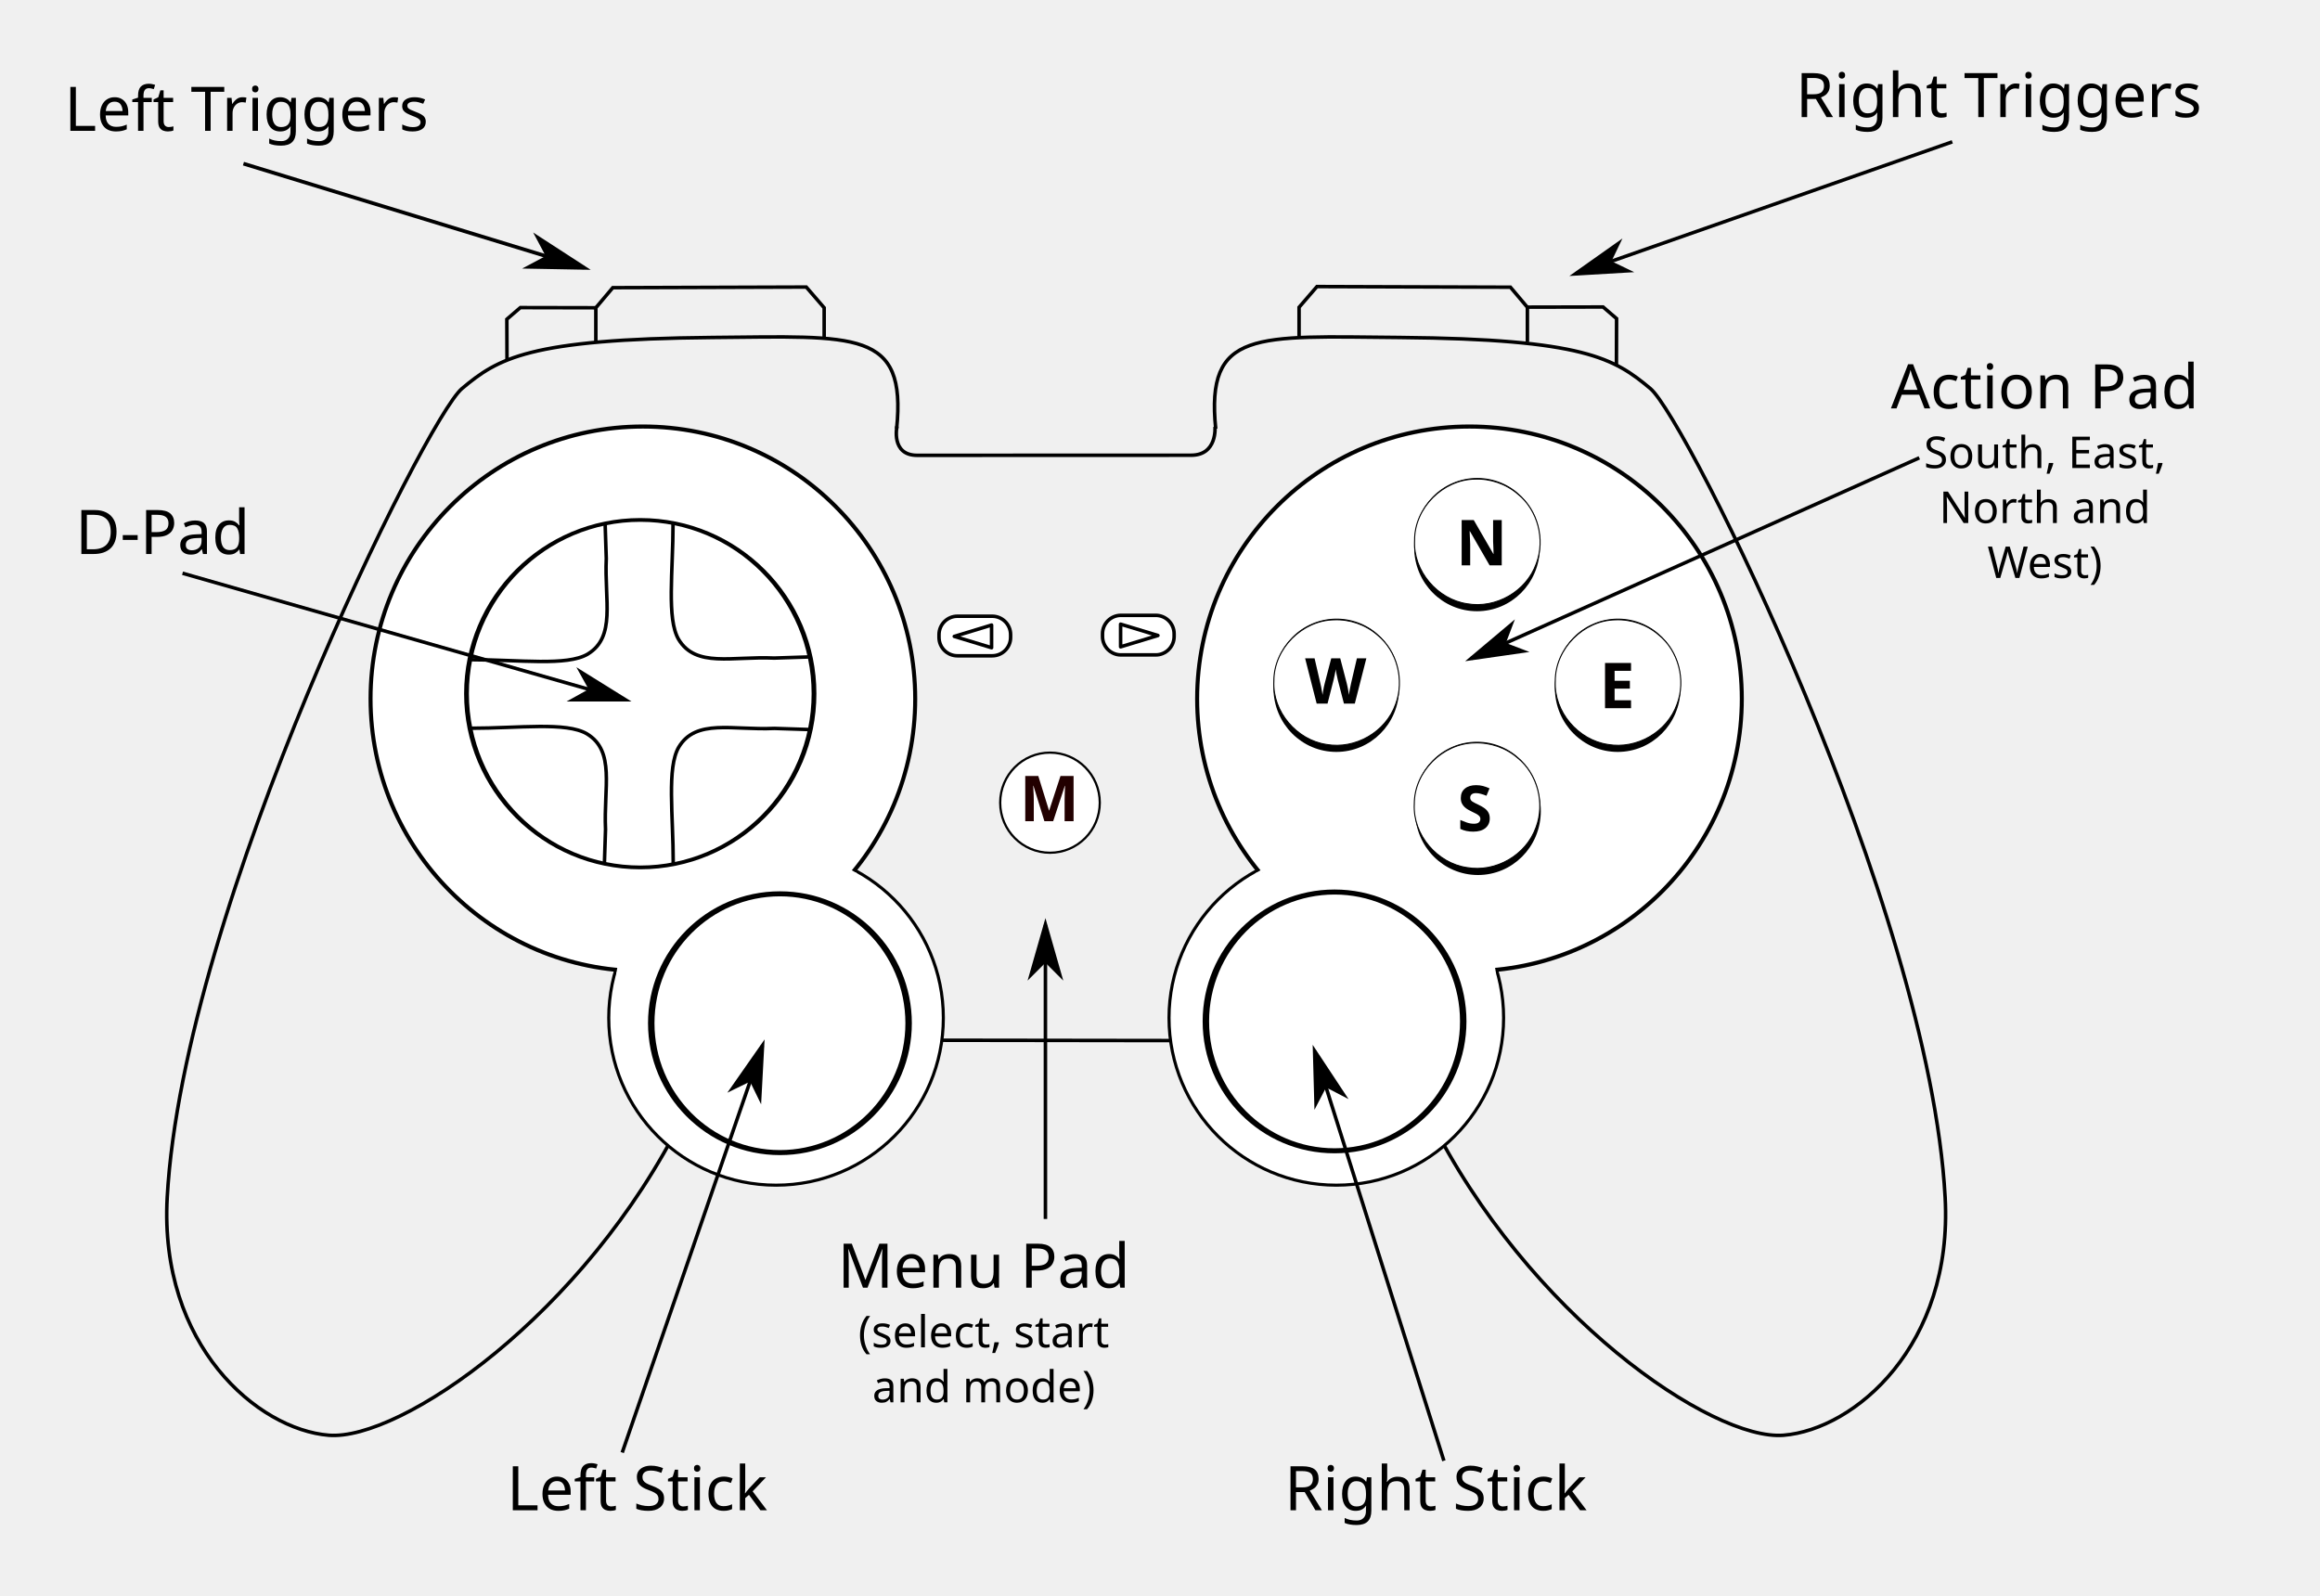
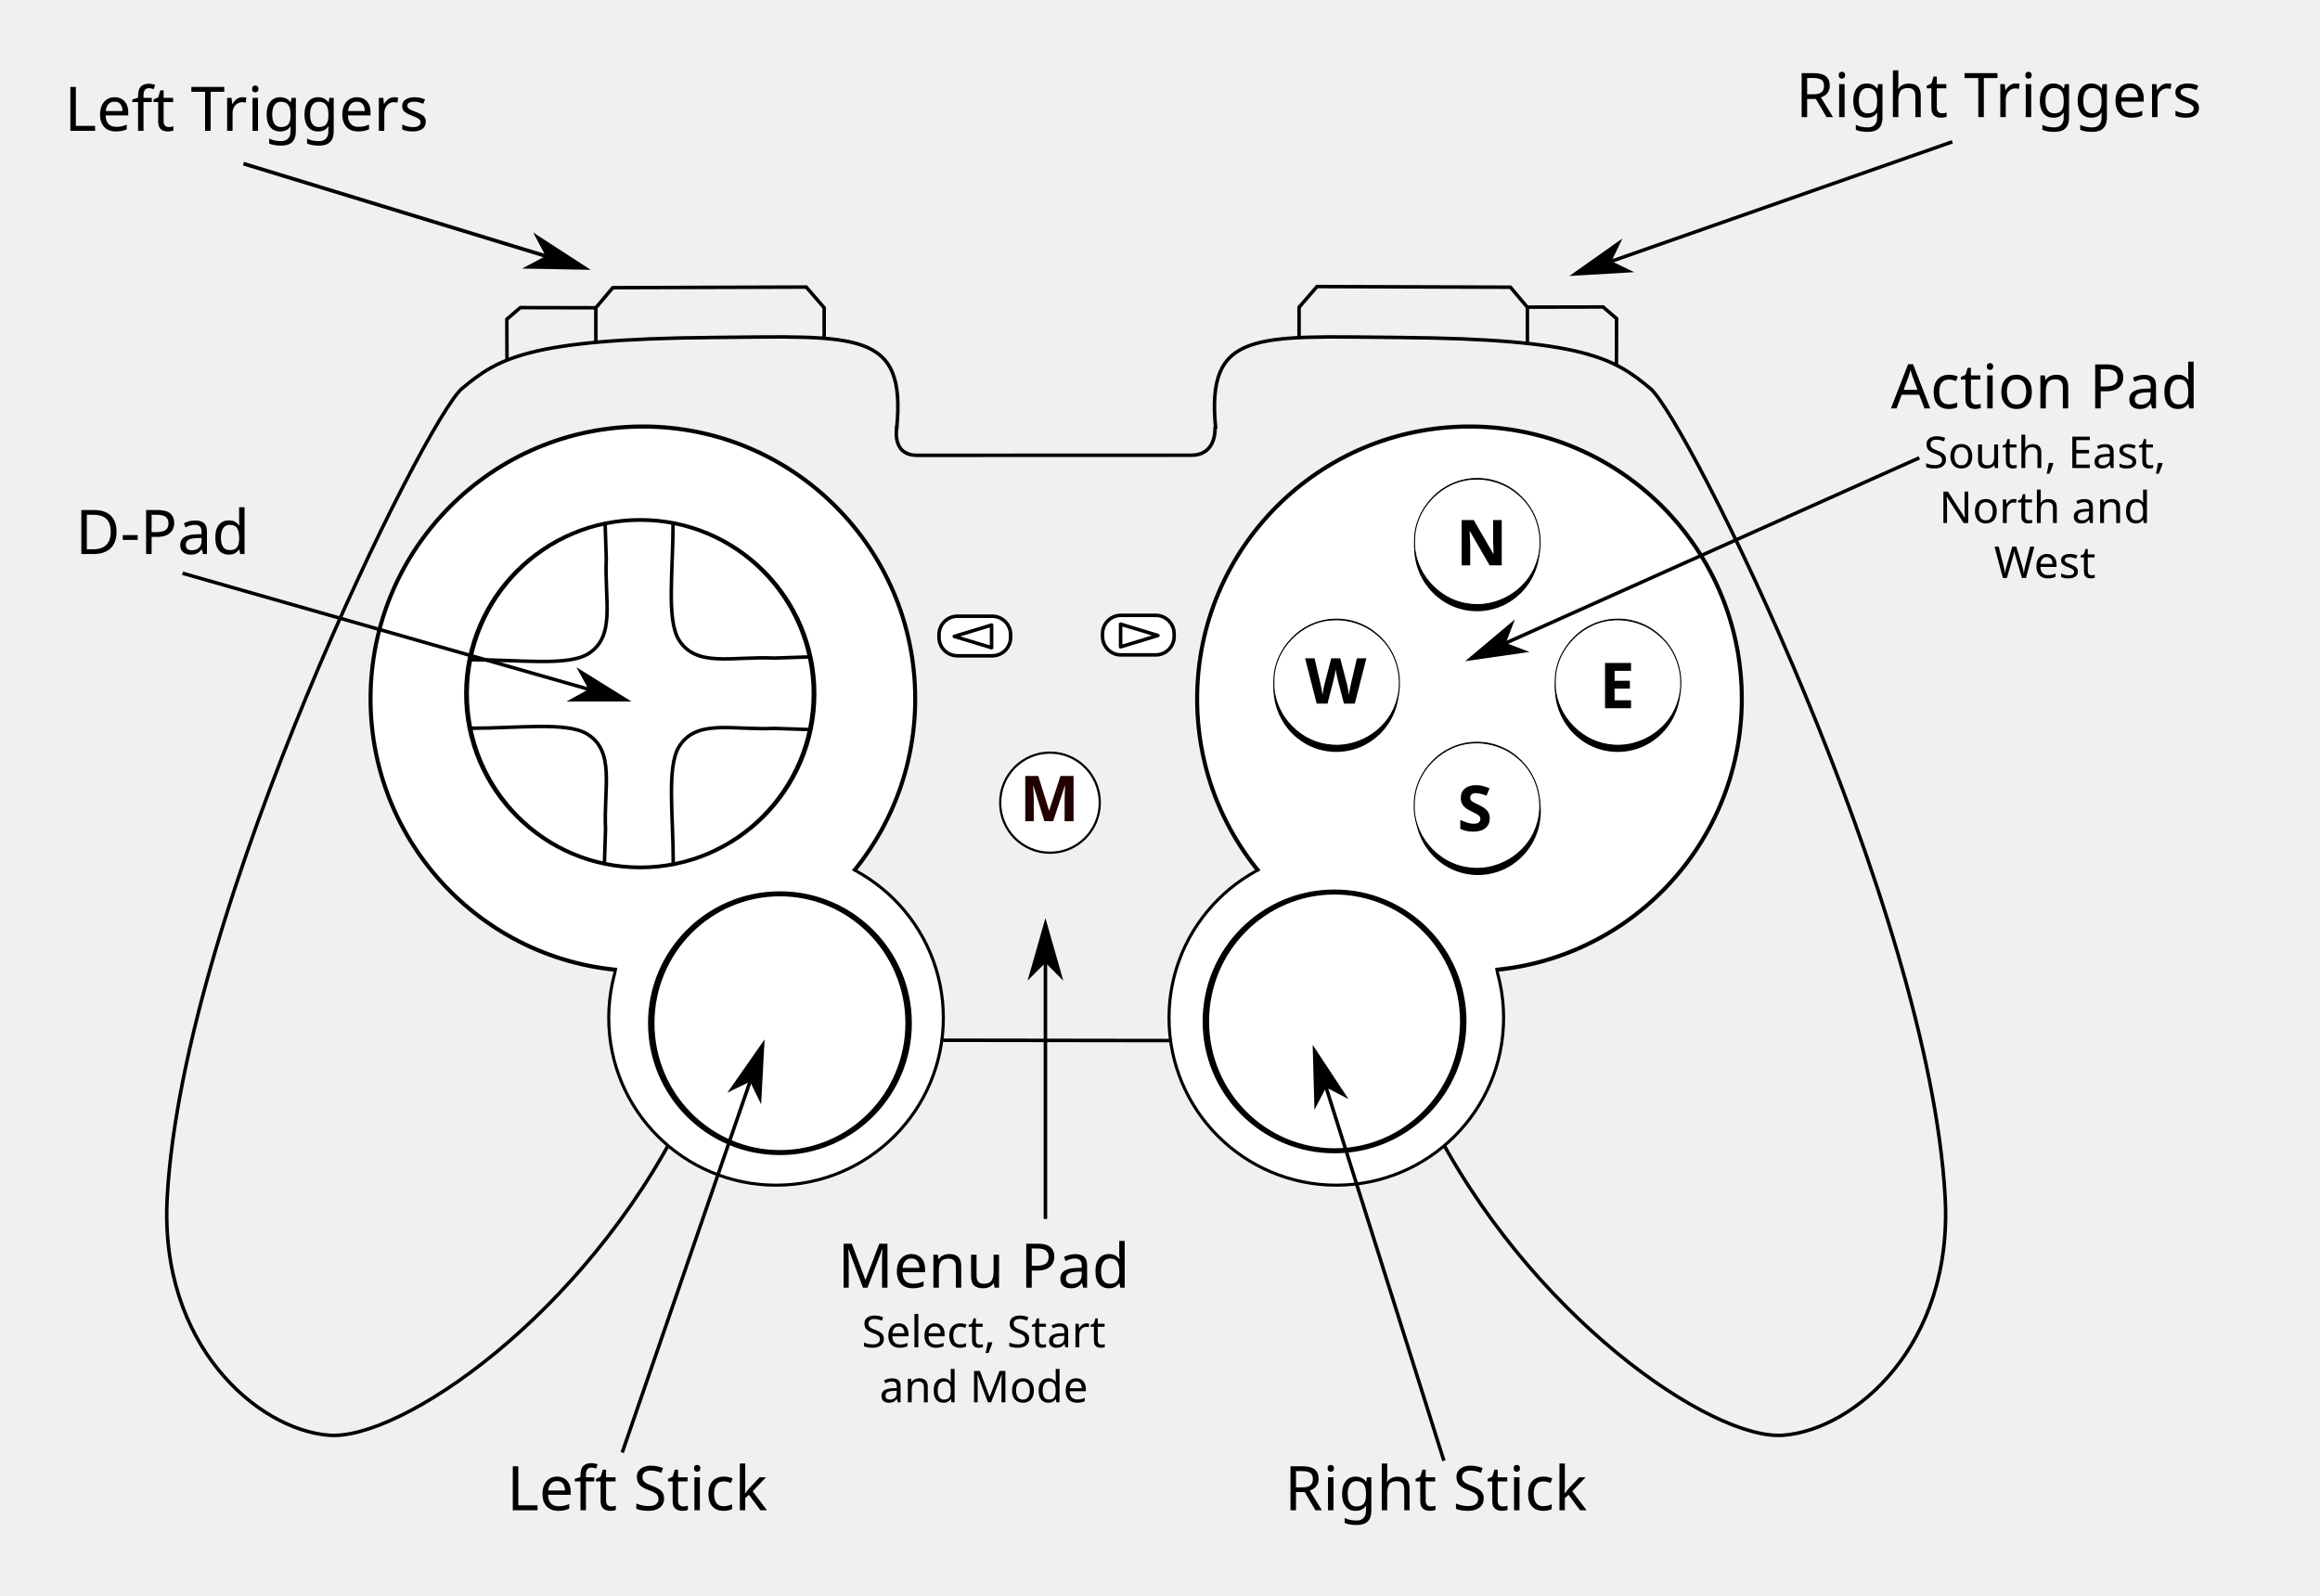
<svg xmlns="http://www.w3.org/2000/svg" width="659.556" height="453.594" id="svg2" version="1.1">
  <defs id="defs4">
    <marker style="overflow:visible" id="marker4866" refX="0" refY="0" orient="auto">
      <path transform="matrix(-0.8,0,0,-0.8,-10,0)" style="fill:#000000;fill-opacity:1;fill-rule:evenodd;stroke:#000000;stroke-width:1pt;stroke-opacity:1" d="M 0,0 5,-5 -12.5,0 5,5 0,0 Z" id="path4868" />
    </marker>
    <marker orient="auto" refY="0" refX="0" id="marker4800" style="overflow:visible">
      <path id="path4802" d="M 0,0 5,-5 -12.5,0 5,5 0,0 Z" style="fill:#000000;fill-opacity:1;fill-rule:evenodd;stroke:#000000;stroke-width:1pt;stroke-opacity:1" transform="matrix(-0.8,0,0,-0.8,-10,0)" />
    </marker>
    <marker style="overflow:visible" id="marker4740" refX="0" refY="0" orient="auto">
      <path transform="matrix(-0.8,0,0,-0.8,-10,0)" style="fill:#000000;fill-opacity:1;fill-rule:evenodd;stroke:#000000;stroke-width:1pt;stroke-opacity:1" d="M 0,0 5,-5 -12.5,0 5,5 0,0 Z" id="path4742" />
    </marker>
    <marker orient="auto" refY="0" refX="0" id="marker4686" style="overflow:visible">
      <path id="path4688" d="M 0,0 5,-5 -12.5,0 5,5 0,0 Z" style="fill:#000000;fill-opacity:1;fill-rule:evenodd;stroke:#000000;stroke-width:1pt;stroke-opacity:1" transform="matrix(-0.8,0,0,-0.8,-10,0)" />
    </marker>
    <marker orient="auto" refY="0" refX="0" id="Arrow1Lstart" style="overflow:visible">
      <path id="path4258" d="M 0,0 5,-5 -12.5,0 5,5 0,0 Z" style="fill:#000000;fill-opacity:1;fill-rule:evenodd;stroke:#000000;stroke-width:1pt;stroke-opacity:1" transform="matrix(0.8,0,0,0.8,10,0)" />
    </marker>
    <marker style="overflow:visible" id="marker4588" refX="0" refY="0" orient="auto">
      <path transform="matrix(-0.8,0,0,-0.8,-10,0)" style="fill:#000000;fill-opacity:1;fill-rule:evenodd;stroke:#000000;stroke-width:1pt;stroke-opacity:1" d="M 0,0 5,-5 -12.5,0 5,5 0,0 Z" id="path4590" />
    </marker>
    <marker style="overflow:visible" id="marker4542" refX="0" refY="0" orient="auto">
      <path transform="matrix(-0.8,0,0,-0.8,-10,0)" style="fill:#000000;fill-opacity:1;fill-rule:evenodd;stroke:#000000;stroke-width:1pt;stroke-opacity:1" d="M 0,0 5,-5 -12.5,0 5,5 0,0 Z" id="path4544" />
    </marker>
    <marker orient="auto" refY="0" refX="0" id="Arrow1Lend" style="overflow:visible">
      <path id="path4261" d="M 0,0 5,-5 -12.5,0 5,5 0,0 Z" style="fill:#000000;fill-opacity:1;fill-rule:evenodd;stroke:#000000;stroke-width:1pt;stroke-opacity:1" transform="matrix(-0.8,0,0,-0.8,-10,0)" />
    </marker>
  </defs>
  <g id="layer1" style="display:inline" transform="translate(-128.0971,-243.7422)" />
  <g id="layer2" style="display:inline" transform="translate(-128.0971,-243.7422)">
    <g id="g3793" transform="translate(58.71955,141.856)" style="display:inline">
      <g id="g3788">
        <path style="fill:none;stroke:#000000;stroke-width:1px;stroke-linecap:butt;stroke-linejoin:miter;stroke-opacity:1" d="m 263.571,419.505 c -28.036,56.429 -80.499,92.088 -100.733,90.447 -20.233,-1.642 -48.237,-25.585 -45.924,-67.648 4.56,-82.914 73.588,-221.409 83.799,-229.942 10.211,-8.532 18.786,-14.078 71.23,-14.524 41.022,-0.349 55.199,-2.261 52.341,25.953" id="path2985" />
        <path style="fill:none;stroke:#000000;stroke-width:1px;stroke-linecap:butt;stroke-linejoin:miter;stroke-opacity:1" d="m 473.509,365.08 c 0,0 0.735,8.104 -6.799,8.093 -7.534,-0.011 -70.349,0.037 -77.883,0.026 -7.534,-0.011 -5.727,-8.246 -5.727,-8.246" id="path3838" transform="translate(-58.71955,-141.856)" />
      </g>
      <ellipse transform="matrix(0.8761408,0,0,0.8704663,35.91916,50.68533)" id="path2994" style="fill:#ffffff;stroke:#000000" cx="290" cy="391.291" rx="54.286" ry="54.643" />
      <ellipse transform="matrix(1.140955,0,0,1.17179,-48.5802,-61.67981)" id="path3766" style="fill:#ffffff;stroke:#000000" cx="263.571" cy="309.148" rx="67.857" ry="66.071" />
      <path id="path3776" d="m 312.768,350.622 c -3.157,-1.862 -3.157,-1.862 -3.157,-1.862 l 0,0" style="fill:none;stroke:#ffffff;stroke-width:1px;stroke-linecap:butt;stroke-linejoin:miter;stroke-opacity:1" />
      <path id="path3778" d="m 245.067,378.858 0.402,-2.366" style="fill:none;stroke:#ffffff;stroke-width:1px;stroke-linecap:butt;stroke-linejoin:miter;stroke-opacity:1" />
    </g>
    <rect style="fill:#ffffff;stroke:#ffffff" id="rect3834" width="65.536" height="34.464" x="304.643" y="492.362" />
  </g>
  <g style="display:inline" id="g3802" transform="translate(-128.0971,-243.7422)">
    <g id="g3804" transform="matrix(-1,0,0,1,797.9986,141.856)">
      <g id="g3806">
        <path id="path3808" d="m 263.571,419.505 c -28.036,56.429 -80.499,92.088 -100.733,90.447 -20.233,-1.642 -48.237,-25.585 -45.924,-67.648 4.56,-82.914 73.588,-221.409 83.799,-229.942 10.211,-8.532 18.786,-14.078 71.23,-14.524 41.022,-0.349 55.199,-2.261 52.341,25.953" style="fill:none;stroke:#000000;stroke-width:1px;stroke-linecap:butt;stroke-linejoin:miter;stroke-opacity:1" />
      </g>
      <ellipse style="fill:#ffffff;stroke:#000000" id="path3810" transform="matrix(0.8761408,0,0,0.8704663,35.91916,50.68533)" cx="290" cy="391.291" rx="54.286" ry="54.643" />
      <ellipse style="fill:#ffffff;stroke:#000000" id="path3812" transform="matrix(1.140955,0,0,1.17179,-48.5802,-61.67981)" cx="263.571" cy="309.148" rx="67.857" ry="66.071" />
      <path style="fill:none;stroke:#ffffff;stroke-width:1px;stroke-linecap:butt;stroke-linejoin:miter;stroke-opacity:1" d="m 312.768,350.622 c -3.157,-1.862 -3.157,-1.862 -3.157,-1.862 l 0,0" id="path3814" />
      <path style="fill:none;stroke:#ffffff;stroke-width:1px;stroke-linecap:butt;stroke-linejoin:miter;stroke-opacity:1" d="m 245.067,378.858 0.402,-2.366" id="path3816" />
      <rect style="fill:#ffffff;stroke:#ffffff;stroke-width:0.988" id="rect3830" width="65.696" height="33.636" x="-311.724" y="350.626" transform="scale(-1,1)" />
      <path style="fill:none;stroke:#000000;stroke-width:1px;stroke-linecap:butt;stroke-linejoin:miter;stroke-opacity:1" d="m 395.714,539.505 64.821,0.089" id="path3836" transform="matrix(-1,0,0,1,797.9986,-141.856)" />
    </g>
    <text xml:space="preserve" style="font-style:normal;font-variant:normal;font-weight:normal;font-stretch:normal;font-size:12px;line-height:125%;font-family:Induction;-inkscape-font-specification:Induction;letter-spacing:0px;word-spacing:0px;fill:#000000;fill-opacity:1;stroke:none" x="541.786" y="465.934" id="text4345">
      <tspan id="tspan4347" x="541.786" y="465.934" />
    </text>
    <text xml:space="preserve" style="font-style:normal;font-variant:normal;font-weight:normal;font-stretch:normal;font-size:12px;line-height:125%;font-family:Induction;-inkscape-font-specification:Induction;letter-spacing:0px;word-spacing:0px;fill:#338000;fill-opacity:1;stroke:none" x="542.857" y="468.076" id="text4349">
      <tspan id="tspan4351" x="542.857" y="468.076" />
    </text>
    <text xml:space="preserve" style="font-style:normal;font-variant:normal;font-weight:normal;font-stretch:normal;font-size:12px;line-height:125%;font-family:Induction;-inkscape-font-specification:Induction;letter-spacing:0px;word-spacing:0px;fill:#000000;fill-opacity:1;stroke:none" x="540" y="474.505" id="text4353">
      <tspan id="tspan4355" x="540" y="474.505" />
    </text>
    <text xml:space="preserve" style="font-style:normal;font-variant:normal;font-weight:normal;font-stretch:normal;font-size:12px;line-height:125%;font-family:Induction;-inkscape-font-specification:Induction;letter-spacing:0px;word-spacing:0px;fill:#000000;fill-opacity:1;stroke:none" x="547.376" y="453.657" id="text4357">
      <tspan id="tspan4359" x="547.376" y="453.657" />
    </text>
  </g>
  <g id="layer5" transform="translate(-128.0971,-243.7422)">
    <ellipse style="fill:#ffffff;stroke:#000000" id="path3845" transform="matrix(1.358362,0,0,1.068876,-109.762,-28.21247)" cx="309.107" cy="438.947" rx="36.365" ry="46.214" />
    <path style="fill:none;stroke:#000000;stroke-width:1px;stroke-linecap:butt;stroke-linejoin:miter;stroke-opacity:1" d="m 300.139,392.885 c 0,0 0.218,6.213 0.316,9.662 -0.557,11.956 2.832,22.264 -5.304,27.184 -5.893,3.449 -19.271,1.581 -33.021,1.581" id="path3847" />
    <path style="fill:none;stroke:#000000;stroke-width:1px;stroke-linecap:butt;stroke-linejoin:miter;stroke-opacity:1" d="m 357.867,430.526 c 0,0 -6.213,0.218 -9.662,0.316 -11.956,-0.557 -22.264,2.832 -27.184,-5.304 -3.449,-5.893 -1.581,-19.271 -1.581,-33.021" id="path3847-1" />
    <path style="fill:none;stroke:#000000;stroke-width:1px;stroke-linecap:butt;stroke-linejoin:miter;stroke-opacity:1" d="m 299.928,489.223 c 0,0 0.218,-6.213 0.316,-9.662 -0.557,-11.956 2.832,-22.264 -5.304,-27.184 -5.893,-3.449 -19.271,-1.581 -33.021,-1.581" id="path3847-7" />
    <path style="fill:none;stroke:#000000;stroke-width:1px;stroke-linecap:butt;stroke-linejoin:miter;stroke-opacity:1" d="m 357.92,451.157 c 0,0 -6.213,-0.218 -9.662,-0.316 -11.956,0.557 -22.264,-2.832 -27.184,5.304 -3.449,5.893 -1.581,19.271 -1.581,33.021" id="path3847-4" />
    <ellipse style="fill:#ffffff;stroke:#000000" id="path3892" transform="matrix(1.833695,0,0,1.428088,-291.5363,-223.1106)" cx="349.765" cy="530.618" rx="19.951" ry="25.759" />
    <ellipse style="fill:#ffffff;stroke:#000000" id="path3892-9" transform="matrix(1.833695,0,0,1.428088,-133.8629,-223.6218)" cx="349.765" cy="530.618" rx="19.951" ry="25.759" />
    <ellipse ry="14.235" rx="14.157" cy="471.96" cx="426.599" style="fill:#ffffff;stroke:#000000;stroke-width:0.626" id="path3892-9-3" />
  </g>
  <g id="layer6" transform="translate(-128.0971,-243.7422)">
    <rect style="fill:#ffffff;stroke:#000000;stroke-width:1;stroke-linecap:butt;stroke-linejoin:round;stroke-miterlimit:4;stroke-dasharray:none" id="rect3922" width="20.355" height="11.252" x="441.535" y="418.694" ry="5.24" />
    <path style="fill:none;stroke:#000000;stroke-width:1px;stroke-linecap:butt;stroke-linejoin:round;stroke-opacity:1" d="m 446.677,421.206 -3e-5,6.44 10.607,-3.22 z" id="path4104" />
    <rect style="fill:#ffffff;stroke:#000000;stroke-width:1;stroke-linecap:butt;stroke-linejoin:round;stroke-miterlimit:4;stroke-dasharray:none" id="rect3922-8" width="20.355" height="11.252" x="395.05" y="418.946" ry="5.24" />
    <path style="fill:none;stroke:#000000;stroke-width:1px;stroke-linecap:butt;stroke-linejoin:round;stroke-opacity:1" d="m 409.996,421.459 3e-5,6.44 -10.607,-3.22 z" id="path4104-8" />
    <path style="fill:none;stroke:#000000;stroke-width:1px;stroke-linecap:butt;stroke-linejoin:miter;stroke-opacity:1" d="m 497.411,339.416 0,-8.304 5.089,-5.893 55,0.179 4.821,5.714 -1e-5,9.911" id="path4171" />
    <path style="fill:none;stroke:#000000;stroke-width:1px;stroke-linecap:butt;stroke-linejoin:miter;stroke-opacity:1" d="m 362.4,339.554 0,-8.304 -5.089,-5.893 -55,0.179 -4.821,5.714 10e-6,9.911" id="path4171-2" />
    <path style="fill:none;fill-rule:evenodd;stroke:#000000;stroke-width:1px;stroke-linecap:butt;stroke-linejoin:miter;stroke-opacity:1;marker-end:url(#Arrow1Lend)" d="m 304.99,656.726 39.844,-115.625" id="path4252" />
    <path style="fill:none;fill-rule:evenodd;stroke:#000000;stroke-width:1px;stroke-linecap:butt;stroke-linejoin:miter;stroke-opacity:1;marker-start:url(#Arrow1Lstart)" d="M 501.865,542.663 538.584,659.069" id="path4534" />
    <path style="fill:none;fill-rule:evenodd;stroke:#000000;stroke-width:1px;stroke-linecap:butt;stroke-linejoin:miter;stroke-opacity:1;marker-end:url(#marker4588)" d="m 179.99,406.726 125.781,35.938" id="path4660" />
    <path style="fill:none;fill-rule:evenodd;stroke:#000000;stroke-width:1px;stroke-linecap:butt;stroke-linejoin:miter;stroke-opacity:1;marker-end:url(#marker4686)" d="m 425.303,590.319 0,-83.594" id="path4678" />
    <path style="fill:none;fill-rule:evenodd;stroke:#000000;stroke-width:1px;stroke-linecap:butt;stroke-linejoin:miter;stroke-opacity:1;marker-end:url(#marker4740)" d="M 673.74,373.913 546.397,430.944" id="path4732" />
    <path style="fill:none;fill-rule:evenodd;stroke:#000000;stroke-width:1px;stroke-linecap:butt;stroke-linejoin:miter;stroke-opacity:1;marker-end:url(#marker4800)" d="m 683.115,284.069 -107.031,37.5" id="path4792" />
    <path style="fill:none;fill-rule:evenodd;stroke:#000000;stroke-width:1.055px;stroke-linecap:butt;stroke-linejoin:miter;stroke-opacity:1;marker-end:url(#marker4866)" d="m 197.304,290.27 96.772,29.585" id="path4858" />
    <text xml:space="preserve" style="font-style:normal;font-weight:normal;font-size:17.5px;line-height:125%;font-family:sans-serif;letter-spacing:0px;word-spacing:0px;fill:#000000;fill-opacity:1;stroke:none;stroke-width:1px;stroke-linecap:butt;stroke-linejoin:miter;stroke-opacity:1" x="146.397" y="280.944" id="text5146">
      <tspan id="tspan5148" x="146.397" y="280.944">Left Triggers</tspan>
    </text>
    <text xml:space="preserve" style="font-style:normal;font-weight:normal;font-size:17.5px;line-height:125%;font-family:sans-serif;letter-spacing:0px;word-spacing:0px;fill:#000000;fill-opacity:1;stroke:none;stroke-width:1px;stroke-linecap:butt;stroke-linejoin:miter;stroke-opacity:1" x="638.584" y="277.038" id="text5150">
      <tspan id="tspan5152" x="638.584" y="277.038">Right Triggers</tspan>
    </text>
    <text xml:space="preserve" style="font-style:normal;font-weight:normal;font-size:17.5px;line-height:125%;font-family:sans-serif;letter-spacing:0px;word-spacing:0px;fill:#000000;fill-opacity:1;stroke:none;stroke-width:1px;stroke-linecap:butt;stroke-linejoin:miter;stroke-opacity:1" x="149.522" y="401.257" id="text5154">
      <tspan id="tspan5156" x="149.522" y="401.257">D-Pad</tspan>
    </text>
    <text xml:space="preserve" style="font-style:normal;font-weight:normal;font-size:17.5px;line-height:125%;font-family:sans-serif;text-align:center;letter-spacing:0px;word-spacing:0px;text-anchor:middle;fill:#000000;fill-opacity:1;stroke:none;stroke-width:1px;stroke-linecap:butt;stroke-linejoin:miter;stroke-opacity:1" x="725.364" y="359.851" id="text5158">
      <tspan id="tspan5160" x="725.364" y="359.851">Action Pad</tspan>
      <tspan x="725.364" y="376.82" style="font-size:12.5px;text-align:center;text-anchor:middle" id="tspan5164">South, East,</tspan>
      <tspan x="725.364" y="392.445" style="font-size:12.5px;text-align:center;text-anchor:middle" id="tspan5192">North and</tspan>
-       <tspan x="725.364" y="408.07" style="font-size:12.5px;text-align:center;text-anchor:middle" id="tspan5166">West)</tspan>
+       <tspan x="725.364" y="408.07" style="font-size:12.5px;text-align:center;text-anchor:middle" id="tspan5166">West</tspan>
      <tspan x="725.364" y="423.695" style="font-size:12.5px;text-align:center;text-anchor:middle" id="tspan5170" />
      <tspan x="725.364" y="439.32" style="font-size:12.5px;text-align:center;text-anchor:middle" id="tspan5168" />
    </text>
    <text xml:space="preserve" style="font-style:normal;font-weight:normal;font-size:17.5px;line-height:125%;font-family:sans-serif;text-align:center;letter-spacing:0px;word-spacing:0px;text-anchor:middle;fill:#000000;fill-opacity:1;stroke:none;stroke-width:1px;stroke-linecap:butt;stroke-linejoin:miter;stroke-opacity:1" x="423.697" y="609.851" id="text5172">
      <tspan id="tspan5174" x="423.697" y="609.851">Menu Pad</tspan>
-       <tspan x="423.697" y="626.82" id="tspan5178" style="font-size:12.5px;text-align:center;text-anchor:middle">(select, start</tspan>
-       <tspan x="423.697" y="642.445" style="font-size:12.5px;text-align:center;text-anchor:middle" id="tspan5180">and mode)</tspan>
+       <tspan x="423.697" y="626.82" id="tspan5178" style="font-size:12.5px;text-align:center;text-anchor:middle">Select, Start</tspan>
+       <tspan x="423.697" y="642.445" style="font-size:12.5px;text-align:center;text-anchor:middle" id="tspan5180">and Mode</tspan>
      <tspan x="423.697" y="658.07" id="tspan5176" />
    </text>
    <text xml:space="preserve" style="font-style:normal;font-weight:normal;font-size:17.5px;line-height:125%;font-family:sans-serif;letter-spacing:0px;word-spacing:0px;fill:#000000;fill-opacity:1;stroke:none;stroke-width:1px;stroke-linecap:butt;stroke-linejoin:miter;stroke-opacity:1" x="272.178" y="673.132" id="text5182">
      <tspan id="tspan5184" x="272.178" y="673.132">Left Stick</tspan>
    </text>
    <text xml:space="preserve" style="font-style:normal;font-weight:normal;font-size:17.5px;line-height:125%;font-family:sans-serif;letter-spacing:0px;word-spacing:0px;fill:#000000;fill-opacity:1;stroke:none;stroke-width:1px;stroke-linecap:butt;stroke-linejoin:miter;stroke-opacity:1" x="493.272" y="673.132" id="text5186">
      <tspan id="tspan5188" x="493.272" y="673.132">Right Stick</tspan>
    </text>
  </g>
  <g id="layer7" transform="translate(-128.0971,-243.7422)">
    <ellipse style="fill:#ffffff;stroke:#000000;stroke-width:1;stroke-linecap:butt;stroke-linejoin:round;stroke-miterlimit:4;stroke-dasharray:none" id="path4212-1" transform="matrix(1.335113,0,0,1.97207,-96.78891,-432.5023)" cx="512.905" cy="442.104" rx="12.879" ry="8.713" />
    <ellipse style="fill:#ffffff;stroke:#000000;stroke-width:1;stroke-linecap:butt;stroke-linejoin:round;stroke-miterlimit:4;stroke-dasharray:none" id="path4212-5-4" transform="matrix(1.335113,0,0,1.97207,-96.70624,-434.0582)" cx="512.905" cy="442.104" rx="12.879" ry="8.713" />
    <ellipse style="fill:#ffffff;stroke:#000000;stroke-width:1;stroke-linecap:butt;stroke-linejoin:round;stroke-miterlimit:4;stroke-dasharray:none" id="path4212-2" transform="matrix(1.335113,0,0,1.97207,-136.5144,-397.5023)" cx="512.905" cy="442.104" rx="12.879" ry="8.713" />
    <ellipse style="fill:#ffffff;stroke:#000000;stroke-width:1;stroke-linecap:butt;stroke-linejoin:round;stroke-miterlimit:4;stroke-dasharray:none" id="path4212-5-3" transform="matrix(1.335113,0,0,1.97207,-136.7889,-399.0582)" cx="512.905" cy="442.104" rx="12.879" ry="8.713" />
    <ellipse style="fill:#ffffff;stroke:#000000;stroke-width:1;stroke-linecap:butt;stroke-linejoin:round;stroke-miterlimit:4;stroke-dasharray:none" id="path4212-22" transform="matrix(1.335113,0,0,1.97207,-136.7889,-472.5023)" cx="512.905" cy="442.104" rx="12.879" ry="8.713" />
    <ellipse style="fill:#ffffff;stroke:#000000;stroke-width:1;stroke-linecap:butt;stroke-linejoin:round;stroke-miterlimit:4;stroke-dasharray:none" id="path4212-5-1" transform="matrix(1.335113,0,0,1.97207,-136.7062,-474.0582)" cx="512.905" cy="442.104" rx="12.879" ry="8.713" />
    <ellipse style="fill:#ffffff;stroke:#000000;stroke-width:1;stroke-linecap:butt;stroke-linejoin:round;stroke-miterlimit:4;stroke-dasharray:none" id="path4212" transform="matrix(1.335113,0,0,1.97207,-176.7889,-432.5023)" cx="512.905" cy="442.104" rx="12.879" ry="8.713" />
    <ellipse style="fill:#ffffff;stroke:#000000;stroke-width:1;stroke-linecap:butt;stroke-linejoin:round;stroke-miterlimit:4;stroke-dasharray:none" id="path4212-5" transform="matrix(1.335113,0,0,1.97207,-176.7062,-434.0582)" cx="512.905" cy="442.104" rx="12.879" ry="8.713" />
    <path style="fill:#ffffff;fill-opacity:1;stroke:#000000;stroke-width:0.292;stroke-linecap:butt;stroke-linejoin:round;stroke-miterlimit:4;stroke-dasharray:none" d="m 547.265,454.967 c -8.995,0.149 -17.152,8.163 -17.094,17.406 -0.47,8.757 6.529,16.792 14.947,18.032 8.138,1.448 16.889,-3.495 19.676,-11.475 2.545,-6.819 0.421,-15.139 -5.245,-19.69 -3.376,-2.935 -7.852,-4.463 -12.284,-4.273 z" id="path4325" />
    <path style="fill:#ffffff;fill-opacity:1;stroke:#000000;stroke-width:0.292;stroke-linecap:butt;stroke-linejoin:round;stroke-miterlimit:4;stroke-dasharray:none" d="m 507.347,419.967 c -8.995,0.149 -17.152,8.163 -17.094,17.406 -0.47,8.757 6.529,16.792 14.947,18.032 8.138,1.448 16.889,-3.495 19.676,-11.475 2.545,-6.819 0.421,-15.139 -5.245,-19.69 -3.376,-2.935 -7.852,-4.463 -12.284,-4.273 z" id="path4333" />
    <path style="fill:#ffffff;fill-opacity:1;stroke:#000000;stroke-width:0.292;stroke-linecap:butt;stroke-linejoin:round;stroke-miterlimit:4;stroke-dasharray:none" d="m 587.347,419.967 c -8.995,0.149 -17.152,8.163 -17.094,17.406 -0.47,8.757 6.529,16.792 14.947,18.032 8.138,1.448 16.889,-3.495 19.676,-11.475 2.545,-6.819 0.421,-15.139 -5.245,-19.69 -3.376,-2.935 -7.852,-4.463 -12.284,-4.273 z" id="path4337" />
    <path style="fill:#ffffff;fill-opacity:1;stroke:#000000;stroke-width:0.292;stroke-linecap:butt;stroke-linejoin:round;stroke-miterlimit:4;stroke-dasharray:none" d="m 547.347,379.967 c -8.995,0.149 -17.152,8.163 -17.094,17.406 -0.47,8.757 6.529,16.792 14.947,18.032 8.138,1.448 16.889,-3.495 19.676,-11.475 2.545,-6.819 0.421,-15.139 -5.245,-19.69 -3.376,-2.935 -7.852,-4.463 -12.284,-4.273 z" id="path4341" />
  </g>
  <g id="layer8" transform="translate(-128.0971,-243.7422)">
    <text xml:space="preserve" style="font-style:normal;font-variant:normal;font-weight:normal;font-stretch:normal;font-size:12px;line-height:125%;font-family:Induction;-inkscape-font-specification:Induction;letter-spacing:0px;word-spacing:0px;fill:#000000;fill-opacity:1;stroke:none" x="549.27" y="452.332" id="text4362">
      <tspan id="tspan4364" x="549.27" y="452.332" />
    </text>
    <text xml:space="preserve" style="font-style:normal;font-variant:normal;font-weight:bold;font-stretch:normal;font-size:12px;line-height:125%;font-family:Mycalc;-inkscape-font-specification:'Sans Bold';letter-spacing:0px;word-spacing:0px;fill:#000000;fill-opacity:1;stroke:none" x="542.42" y="480.008" id="text4370">
      <tspan id="tspan4372" x="542.42" y="480.008" style="font-style:normal;font-variant:normal;font-weight:bold;font-stretch:normal;font-size:18px;font-family:Mycalc;-inkscape-font-specification:'Mycalc Bold';fill:#000000;fill-opacity:1">S</tspan>
      <tspan x="542.42" y="502.508" style="font-weight:normal;font-size:18px;-inkscape-font-specification:Mycalc;fill:#000000;fill-opacity:1" id="tspan3402" />
    </text>
    <text xml:space="preserve" style="font-style:normal;font-variant:normal;font-weight:bold;font-stretch:normal;font-size:12px;line-height:125%;font-family:Mycalc;-inkscape-font-specification:'Sans Bold';letter-spacing:0px;word-spacing:0px;fill:#030000;fill-opacity:1;stroke:none" x="582.771" y="445.097" id="text4374">
      <tspan id="tspan4376" x="582.771" y="445.097" style="font-size:18px;fill:#030000;fill-opacity:1">E</tspan>
      <tspan x="582.771" y="467.597" style="font-size:18px;fill:#030000;fill-opacity:1" id="tspan3404" />
    </text>
    <text xml:space="preserve" style="font-style:normal;font-variant:normal;font-weight:bold;font-stretch:normal;font-size:12px;line-height:125%;font-family:Mycalc;-inkscape-font-specification:'Sans Bold';letter-spacing:0px;word-spacing:0px;fill:#000000;fill-opacity:1;stroke:none" x="499.132" y="443.78" id="text4378">
      <tspan id="tspan4380" x="499.132" y="443.78" style="font-size:18px;fill:#000000;fill-opacity:1">W</tspan>
    </text>
    <text xml:space="preserve" style="font-style:normal;font-variant:normal;font-weight:bold;font-stretch:normal;font-size:12px;line-height:125%;font-family:Mycalc;-inkscape-font-specification:'Sans Bold';letter-spacing:0px;word-spacing:0px;fill:#000000;fill-opacity:1;stroke:none" x="542.012" y="404.472" id="text4382">
      <tspan id="tspan4384" x="542.012" y="404.472" style="font-size:18px;fill:#000000;fill-opacity:1">N</tspan>
    </text>
    <path style="fill:none;stroke:#000000;stroke-width:1px;stroke-linecap:butt;stroke-linejoin:miter;stroke-opacity:1" d="m 562.277,331.068 21.562,-0.045 3.839,3.304 -0.045,13.125" id="path3057" />
    <path style="fill:none;stroke:#000000;stroke-width:1px;stroke-linecap:butt;stroke-linejoin:miter;stroke-opacity:1" d="m 297.589,331.247 -21.562,-0.045 -3.839,3.304 0.045,11.607" id="path3057-1" />
    <text xml:space="preserve" style="font-style:normal;font-variant:normal;font-weight:bold;font-stretch:normal;font-size:12px;line-height:125%;font-family:Mycalc;-inkscape-font-specification:'Sans Bold';letter-spacing:0px;word-spacing:0px;fill:#220000;fill-opacity:1;stroke:none" x="417.945" y="477.217" id="text4370-6">
      <tspan id="tspan4372-7" x="417.945" y="477.217" style="font-style:normal;font-variant:normal;font-weight:bold;font-stretch:normal;font-size:18px;font-family:Mycalc;-inkscape-font-specification:'Mycalc Bold';fill:#220000;fill-opacity:1">M</tspan>
      <tspan x="417.945" y="499.717" style="font-style:normal;font-variant:normal;font-weight:bold;font-stretch:normal;font-size:18px;font-family:Mycalc;-inkscape-font-specification:'Mycalc Bold';fill:#220000;fill-opacity:1" id="tspan4246" />
      <tspan x="417.945" y="522.217" style="font-weight:normal;font-size:18px;-inkscape-font-specification:Mycalc;fill:#220000;fill-opacity:1" id="tspan3402-5" />
    </text>
  </g>
</svg>
